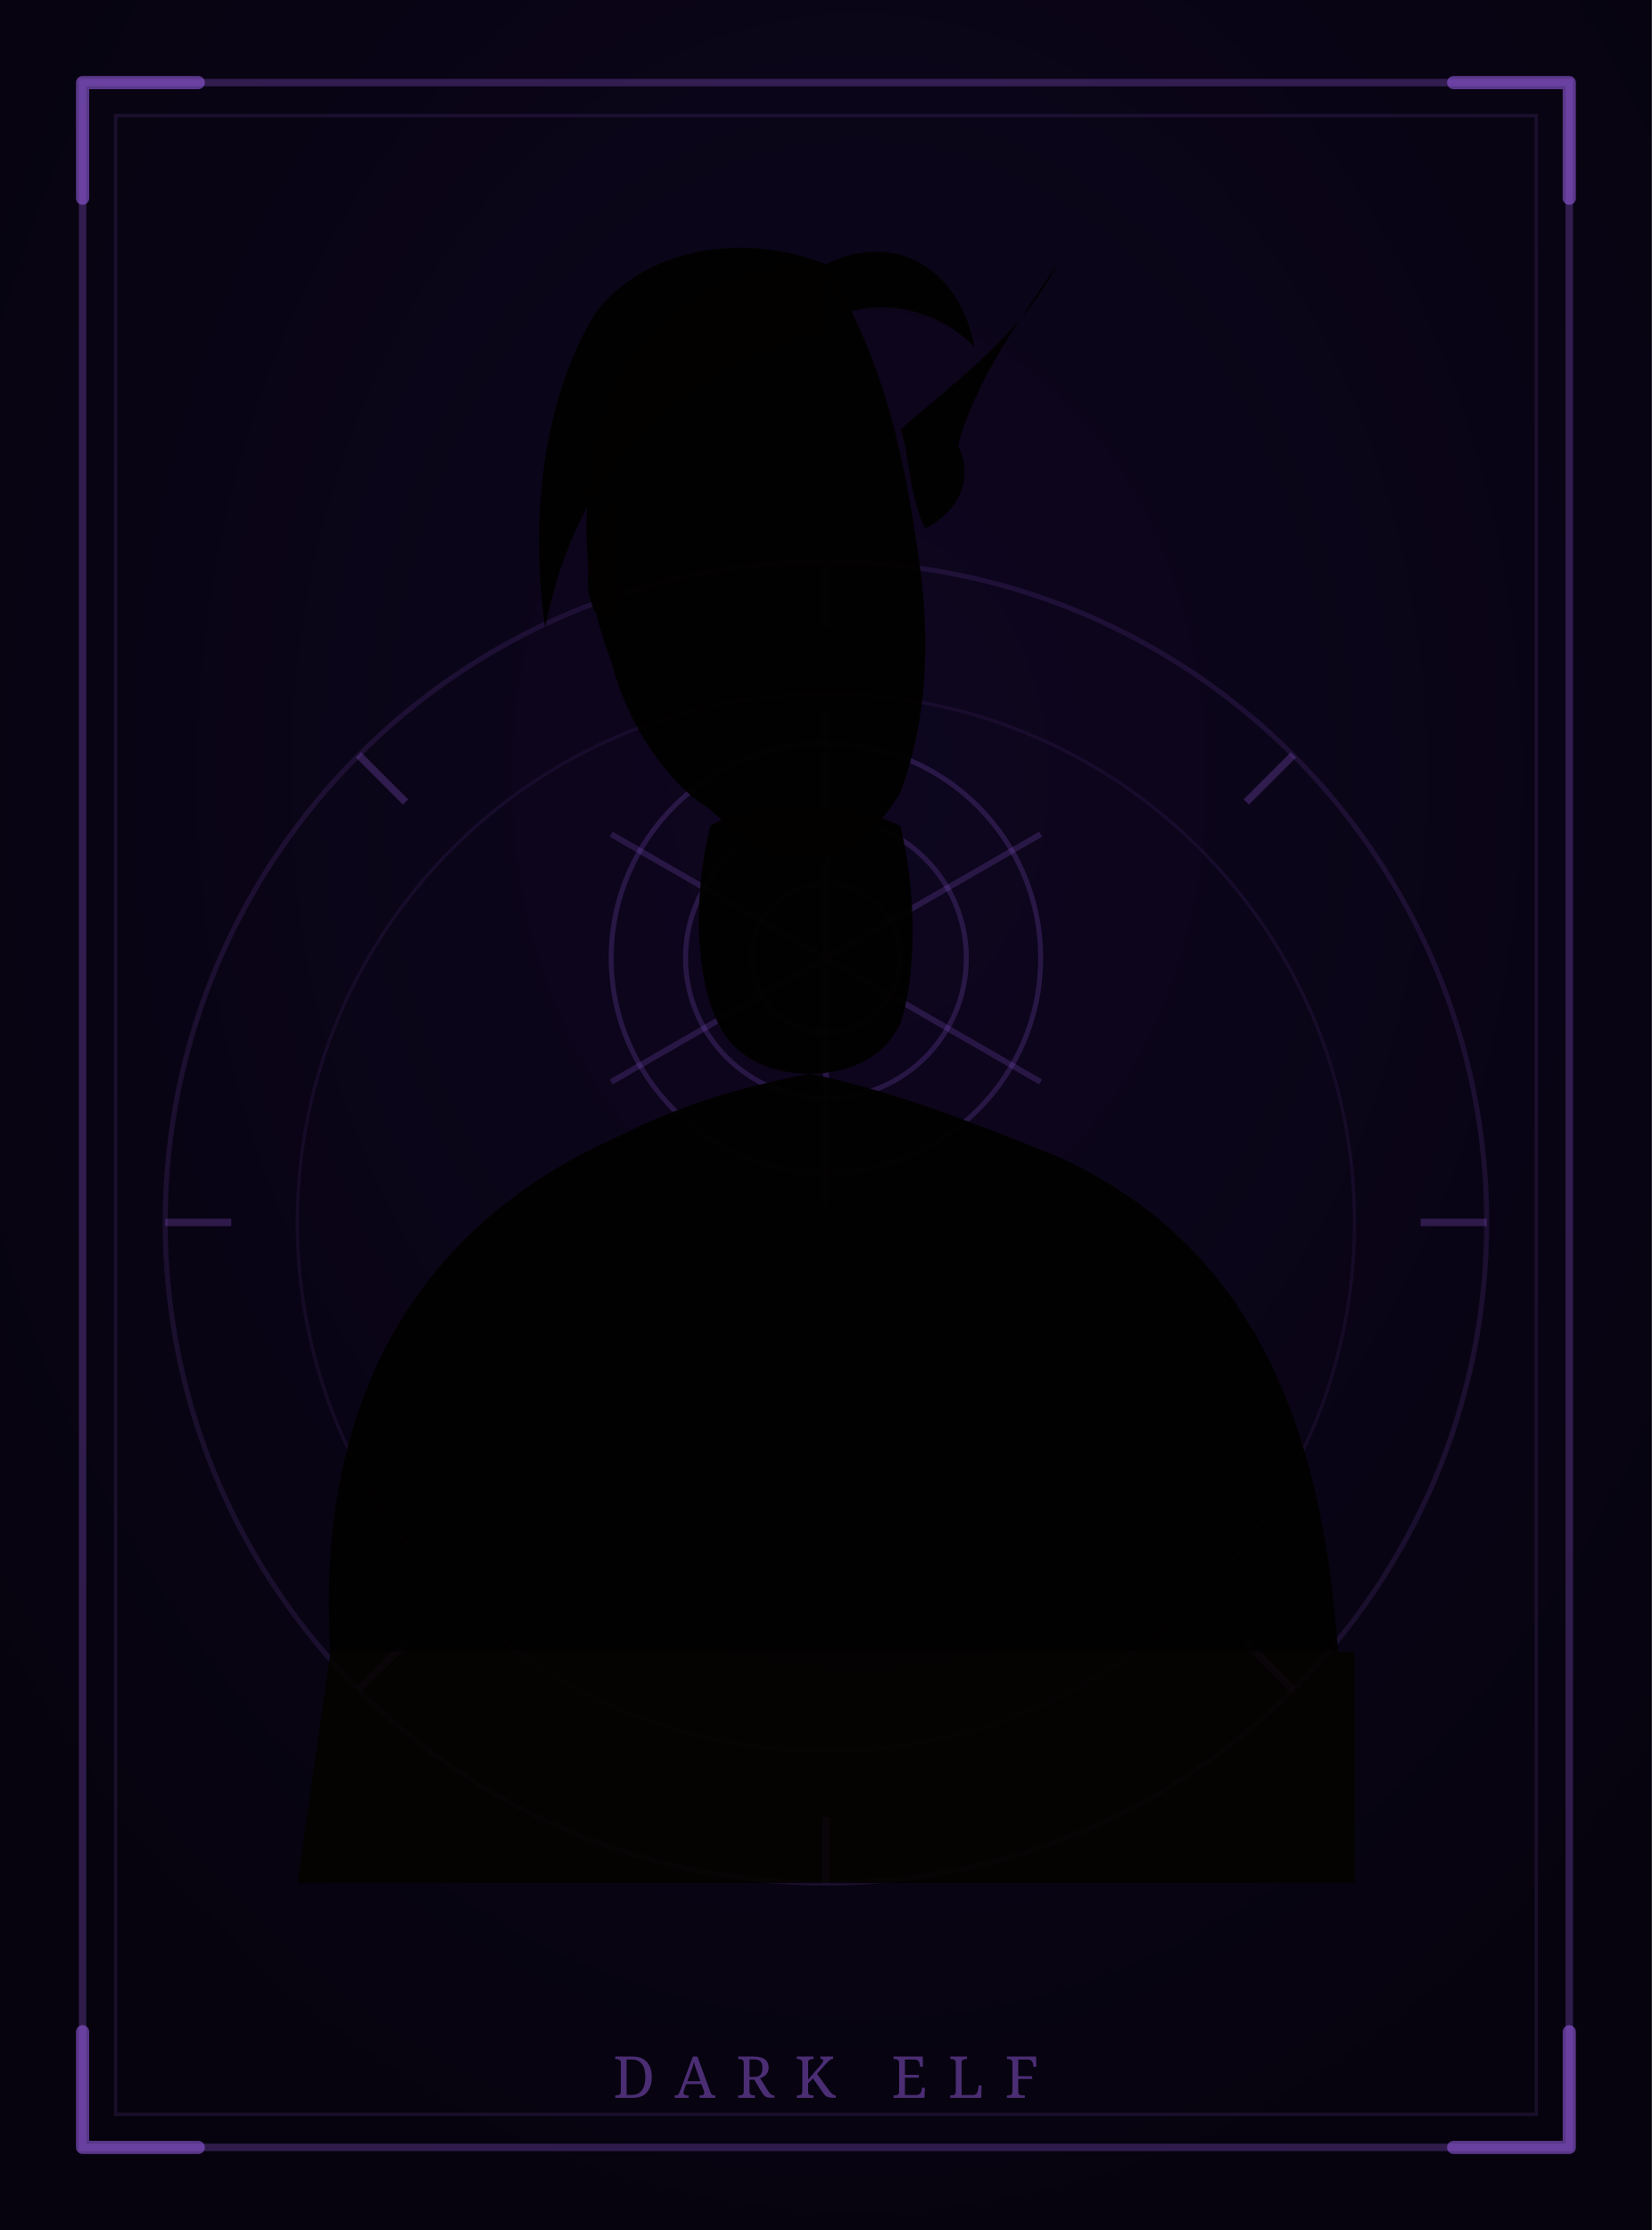
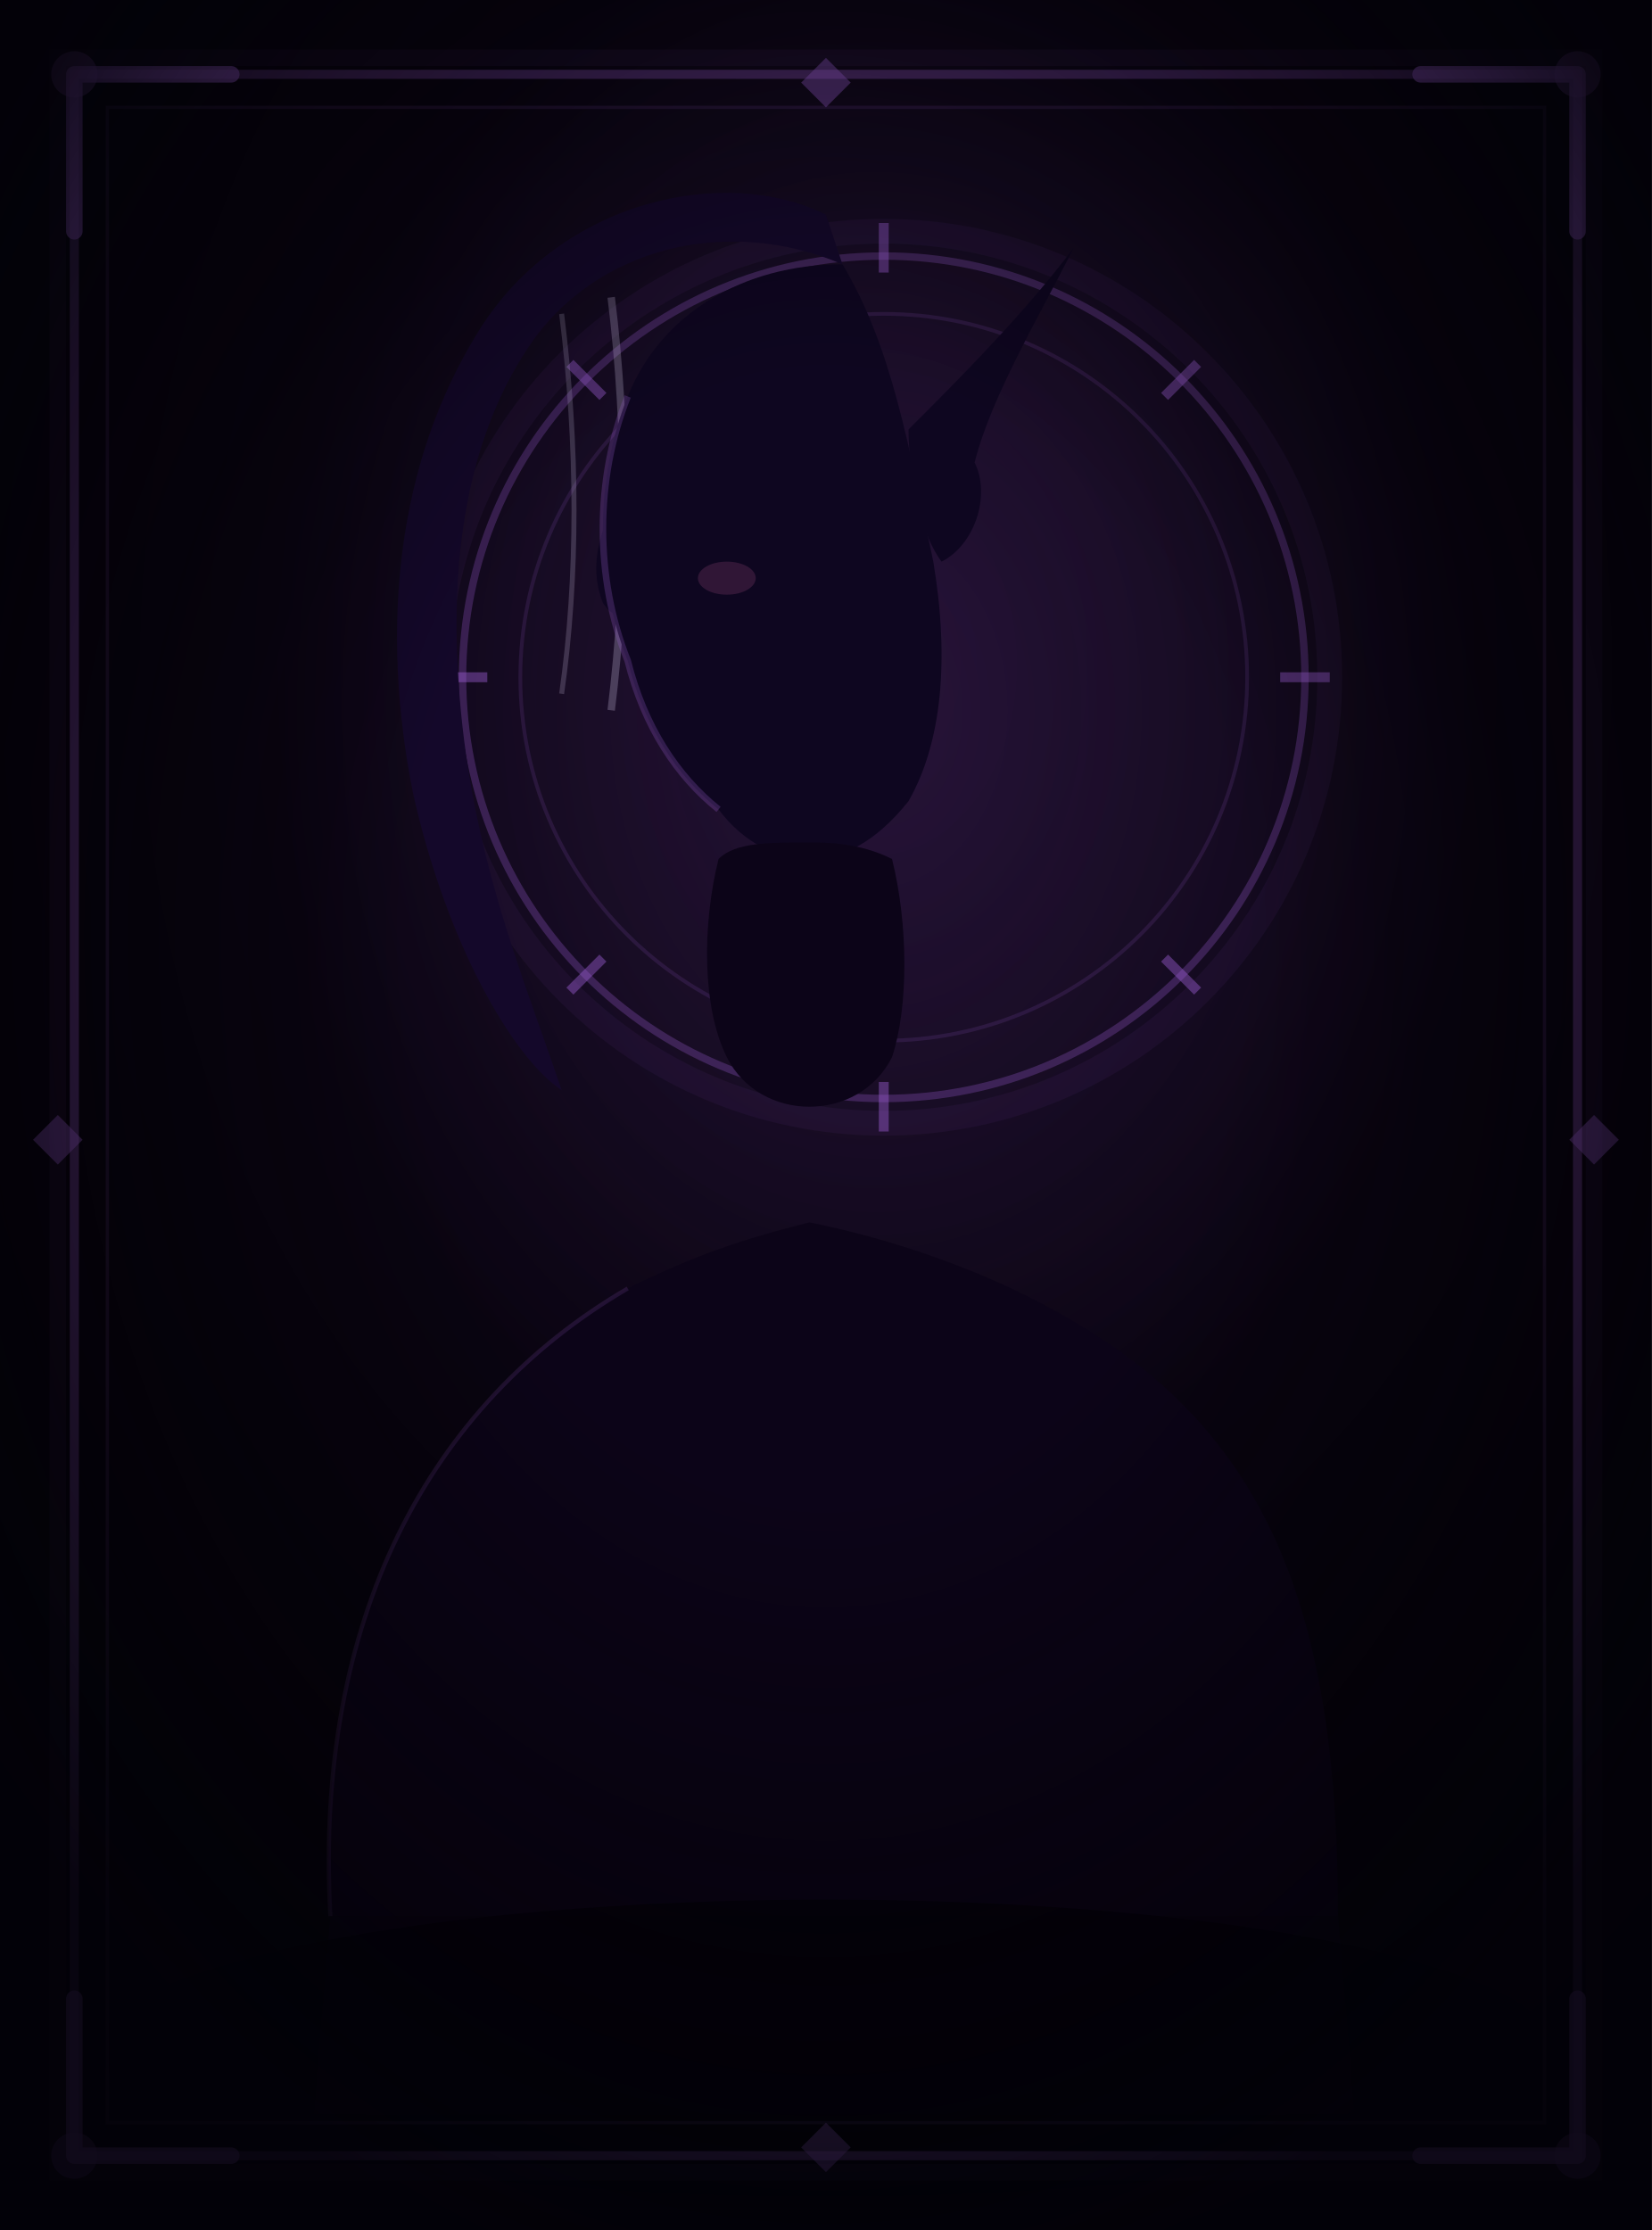
<svg xmlns="http://www.w3.org/2000/svg" viewBox="0 0 200 270">
  <defs>
-     <radialGradient id="bg" cx="52%" cy="35%" r="68%">
-       <stop offset="0%" stop-color="#0e0620" />
-       <stop offset="100%" stop-color="#06030e" />
+     <radialGradient id="bg" cx="53%" cy="30%" r="75%">
+       <stop offset="0%" stop-color="#140820" />
+       <stop offset="45%" stop-color="#0a0412" />
+       <stop offset="100%" stop-color="#040208" />
+     </radialGradient>
+     <radialGradient id="atm" cx="53%" cy="32%" r="36%">
+       <stop offset="0%" stop-color="#a060d8" stop-opacity="0.14" />
+       <stop offset="100%" stop-color="#a060d8" stop-opacity="0" />
+     </radialGradient>
+     <radialGradient id="vig" cx="50%" cy="42%" r="62%">
+       <stop offset="40%" stop-color="transparent" />
+       <stop offset="100%" stop-color="#020108" stop-opacity="0.90" />
    </radialGradient>
  </defs>
  <rect width="200" height="270" fill="url(#bg)" />
-   <rect x="10" y="10" width="180" height="250" fill="none" stroke="#9058d8" stroke-width="0.9" stroke-opacity="0.30" />
-   <rect x="14" y="14" width="172" height="242" fill="none" stroke="#9058d8" stroke-width="0.4" stroke-opacity="0.14" />
-   <path d="M10 10 L10 24 M10 10 L24 10" stroke="#9058d8" stroke-width="1.6" stroke-opacity="0.60" fill="none" stroke-linecap="round" />
-   <path d="M190 10 L190 24 M190 10 L176 10" stroke="#9058d8" stroke-width="1.6" stroke-opacity="0.60" fill="none" stroke-linecap="round" />
-   <path d="M10 260 L10 246 M10 260 L24 260" stroke="#9058d8" stroke-width="1.6" stroke-opacity="0.60" fill="none" stroke-linecap="round" />
-   <path d="M190 260 L190 246 M190 260 L176 260" stroke="#9058d8" stroke-width="1.6" stroke-opacity="0.60" fill="none" stroke-linecap="round" />
-   <circle cx="100" cy="148" r="80" fill="none" stroke="#9058d8" stroke-width="0.6" stroke-opacity="0.14" />
-   <circle cx="100" cy="148" r="64" fill="none" stroke="#9058d8" stroke-width="0.4" stroke-opacity="0.09" />
-   <line x1="100.0" y1="68.0" x2="100.0" y2="76.0" stroke="#9058d8" stroke-width="0.9" stroke-opacity="0.28" />
-   <line x1="156.6" y1="91.4" x2="150.9" y2="97.1" stroke="#9058d8" stroke-width="0.9" stroke-opacity="0.28" />
-   <line x1="180.0" y1="148.0" x2="172.0" y2="148.0" stroke="#9058d8" stroke-width="0.9" stroke-opacity="0.28" />
-   <line x1="156.6" y1="204.6" x2="150.9" y2="198.9" stroke="#9058d8" stroke-width="0.9" stroke-opacity="0.28" />
-   <line x1="100.0" y1="228.0" x2="100.0" y2="220.0" stroke="#9058d8" stroke-width="0.9" stroke-opacity="0.28" />
-   <line x1="43.4" y1="204.6" x2="49.1" y2="198.9" stroke="#9058d8" stroke-width="0.9" stroke-opacity="0.28" />
-   <line x1="20.0" y1="148.0" x2="28.0" y2="148.0" stroke="#9058d8" stroke-width="0.9" stroke-opacity="0.28" />
-   <line x1="43.4" y1="91.4" x2="49.1" y2="97.1" stroke="#9058d8" stroke-width="0.9" stroke-opacity="0.28" />
-   <line x1="100" y1="116" x2="100.0" y2="86.0" stroke="#9058d8" stroke-width="0.7" stroke-opacity="0.22" />
-   <line x1="100" y1="116" x2="126.0" y2="101.0" stroke="#9058d8" stroke-width="0.7" stroke-opacity="0.22" />
-   <line x1="100" y1="116" x2="126.0" y2="131.0" stroke="#9058d8" stroke-width="0.7" stroke-opacity="0.22" />
-   <line x1="100" y1="116" x2="100.0" y2="146.0" stroke="#9058d8" stroke-width="0.7" stroke-opacity="0.22" />
-   <line x1="100" y1="116" x2="74.0" y2="131.0" stroke="#9058d8" stroke-width="0.7" stroke-opacity="0.22" />
-   <line x1="100" y1="116" x2="74.0" y2="101.0" stroke="#9058d8" stroke-width="0.7" stroke-opacity="0.22" />
-   <circle cx="100" cy="116" r="9" fill="none" stroke="#9058d8" stroke-width="0.6" stroke-opacity="0.22" />
-   <circle cx="100" cy="116" r="17" fill="none" stroke="#9058d8" stroke-width="0.6" stroke-opacity="0.22" />
-   <circle cx="100" cy="116" r="26" fill="none" stroke="#9058d8" stroke-width="0.6" stroke-opacity="0.22" />
-   <path d="M100 32 C90 28 78 30 72 38 C66 48 64 62 66 76 C68 66 72 58 78 52 C84 46 92 42 100 40 Z" fill="rgba(3,2,1,0.97)" />
-   <path d="M100 32 C108 28 116 32 118 42 C114 38 108 36 102 38 Z" fill="rgba(3,2,1,0.97)" />
-   <path d="M100 32 C88 32 78 38 74 48 C70 58 70 70 74 80 C76 88 81 95 86 98 C90 102 94 104 98 104 C102 104 106 101 109 96 C112 88 113 78 111 66 C109 52 106 42 100 32 Z" fill="rgba(3,2,1,0.97)" />
-   <path d="M74 60 C72 65 70 70 72 74 C74 76 75 74 75 70" fill="rgba(3,2,1,0.97)" />
-   <path d="M109 52 C116 46 124 40 128 32 C124 38 118 46 116 54 C118 58 116 62 112 64 C110 60 110 54 109 52 Z" fill="rgba(3,2,1,0.97)" />
-   <path d="M86 100 C84 108 84 118 87 124 C89 128 93 130 98 130 C103 130 107 128 109 124 C111 118 111 108 109 100 C105 98 101 98 98 98 C94 98 89 98 86 100 Z" fill="rgba(3,2,1,0.97)" />
-   <path d="M40 200 C38 168 52 148 74 138 C82 134 88 132 98 130 C108 132 118 136 128 140 C150 150 160 170 162 200 Z" fill="rgba(3,2,1,0.97)" />
-   <path d="M40 200 L36 228 L164 228 L164 200 Z" fill="rgba(5,3,1,0.88)" />
-   <text x="100" y="254" text-anchor="middle" font-family="Georgia,serif" font-size="7" letter-spacing="2.5" fill="#9058d8" fill-opacity="0.50">DARK ELF</text>
+   <rect width="200" height="270" fill="url(#atm)" />
+   <circle cx="107" cy="82" r="54" fill="none" stroke="#a060d8" stroke-width="3" stroke-opacity="0.06" />
+   <circle cx="107" cy="82" r="51" fill="none" stroke="#a060d8" stroke-width="0.9" stroke-opacity="0.28" />
+   <circle cx="107" cy="82" r="44" fill="none" stroke="#a060d8" stroke-width="0.45" stroke-opacity="0.14" />
+   <line x1="107" y1="33" x2="107" y2="27" stroke="#a060d8" stroke-width="1.2" stroke-opacity="0.42" />
+   <line x1="141" y1="48" x2="145" y2="44" stroke="#a060d8" stroke-width="1.2" stroke-opacity="0.42" />
+   <line x1="155" y1="82" x2="161" y2="82" stroke="#a060d8" stroke-width="1.2" stroke-opacity="0.42" />
+   <line x1="141" y1="116" x2="145" y2="120" stroke="#a060d8" stroke-width="1.2" stroke-opacity="0.42" />
+   <line x1="107" y1="131" x2="107" y2="137" stroke="#a060d8" stroke-width="1.2" stroke-opacity="0.42" />
+   <line x1="73" y1="116" x2="69" y2="120" stroke="#a060d8" stroke-width="1.2" stroke-opacity="0.42" />
+   <line x1="59" y1="82" x2="53" y2="82" stroke="#a060d8" stroke-width="1.2" stroke-opacity="0.42" />
+   <line x1="73" y1="48" x2="69" y2="44" stroke="#a060d8" stroke-width="1.2" stroke-opacity="0.42" />
+   <path d="M107 76 L111 82 L107 88 L103 82 Z" fill="none" stroke="#a060d8" stroke-width="0.7" stroke-opacity="0.26" />
+   <path d="M102 32 C88 26 72 30 64 42 C56 54 54 70 56 88 C58 106 64 120 68 132 C62 128 54 114 50 96 C46 76 48 56 58 40 C68 24 88 20 100 26 Z" fill="#14082a" />
+   <path d="M74 36 C76 52 76 70 74 86" fill="none" stroke="#c8c0e0" stroke-width="0.9" stroke-opacity="0.28" />
+   <path d="M68 38 C70 54 70 70 68 84" fill="none" stroke="#c8c0e0" stroke-width="0.6" stroke-opacity="0.22" />
+   <path d="M102 32 C90 32 80 38 76 48 C72 58 72 70 76 80 C78 88 82 94 87 98 C90 102 94 104 98 104 C102 104 106 102 110 97 C114 90 115 80 113 68 C110 54 108 42 102 32 Z" fill="#0e0620" />
+   <path d="M110 52 C116 46 124 38 130 30 C126 38 120 48 118 56 C120 60 118 66 114 68 C111 64 110 56 110 52 Z" fill="#0e0620" />
+   <path d="M76 58 C73 63 71 68 73 73 C75 76 77 74 77 70" fill="#0e0620" />
+   <ellipse cx="88" cy="70" rx="3.5" ry="2" fill="#d060a0" fill-opacity="0.18" />
+   <path d="M87 104 C85 112 85 122 88 128 C90 132 94 134 98 134 C102 134 106 132 108 128 C110 122 110 112 108 104 C104 102 100 102 98 102 C93 102 89 102 87 104 Z" fill="#0c0418" />
+   <path d="M40 232 C38 196 52 170 76 156 C84 152 90 150 98 148 C108 150 120 154 130 160 C154 174 162 196 162 232 Z" fill="#0c0418" />
+   <path d="M38 256 L40 232 L162 232 L164 256 Z" fill="#0a0314" />
+   <path d="M76 48 C72 58 72 70 76 80 C78 88 82 94 87 98" fill="none" stroke="#a060d8" stroke-width="0.8" stroke-opacity="0.24" />
+   <path d="M40 232 C38 196 52 170 76 156" fill="none" stroke="#a060d8" stroke-width="0.5" stroke-opacity="0.15" />
+   <ellipse cx="100" cy="248" rx="88" ry="18" fill="#020108" fill-opacity="0.70" />
+   <rect x="7" y="7" width="186" height="256" fill="none" stroke="#a060d8" stroke-width="2" stroke-opacity="0.07" />
+   <rect x="9" y="9" width="182" height="252" fill="none" stroke="#a060d8" stroke-width="1.1" stroke-opacity="0.38" />
+   <rect x="13" y="13" width="174" height="244" fill="none" stroke="#a060d8" stroke-width="0.4" stroke-opacity="0.15" />
+   <path d="M9 9 L9 28 M9 9 L28 9" stroke="#a060d8" stroke-width="2" stroke-opacity="0.68" fill="none" stroke-linecap="round" />
+   <circle cx="9" cy="9" r="2.8" fill="#a060d8" fill-opacity="0.40" />
+   <path d="M191 9 L191 28 M191 9 L172 9" stroke="#a060d8" stroke-width="2" stroke-opacity="0.68" fill="none" stroke-linecap="round" />
+   <circle cx="191" cy="9" r="2.8" fill="#a060d8" fill-opacity="0.40" />
+   <path d="M9 261 L9 242 M9 261 L28 261" stroke="#a060d8" stroke-width="2" stroke-opacity="0.68" fill="none" stroke-linecap="round" />
+   <circle cx="9" cy="261" r="2.8" fill="#a060d8" fill-opacity="0.40" />
+   <path d="M191 261 L191 242 M191 261 L172 261" stroke="#a060d8" stroke-width="2" stroke-opacity="0.68" fill="none" stroke-linecap="round" />
+   <circle cx="191" cy="261" r="2.8" fill="#a060d8" fill-opacity="0.40" />
+   <path d="M100 7 L103 10 L100 13 L97 10 Z" fill="#a060d8" fill-opacity="0.42" />
+   <path d="M100 257 L103 260 L100 263 L97 260 Z" fill="#a060d8" fill-opacity="0.42" />
+   <path d="M7 135 L10 138 L7 141 L4 138 Z" fill="#a060d8" fill-opacity="0.42" />
+   <path d="M193 135 L196 138 L193 141 L190 138 Z" fill="#a060d8" fill-opacity="0.42" />
+   <rect width="200" height="270" fill="url(#vig)" />
</svg>
